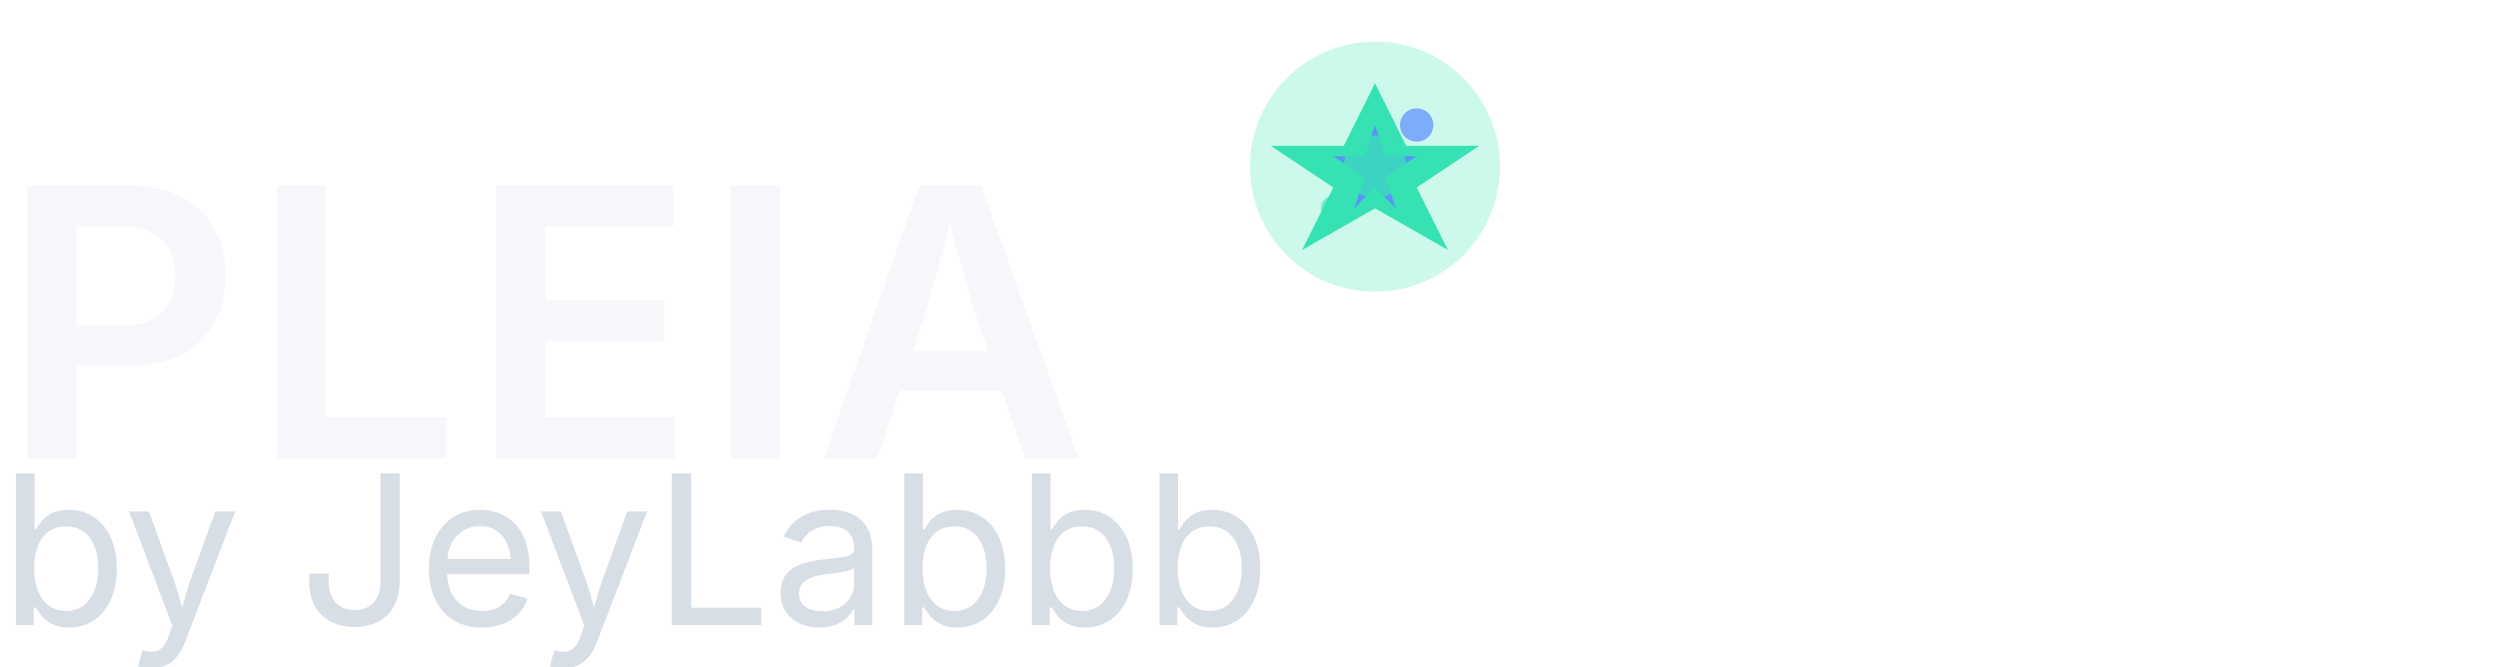
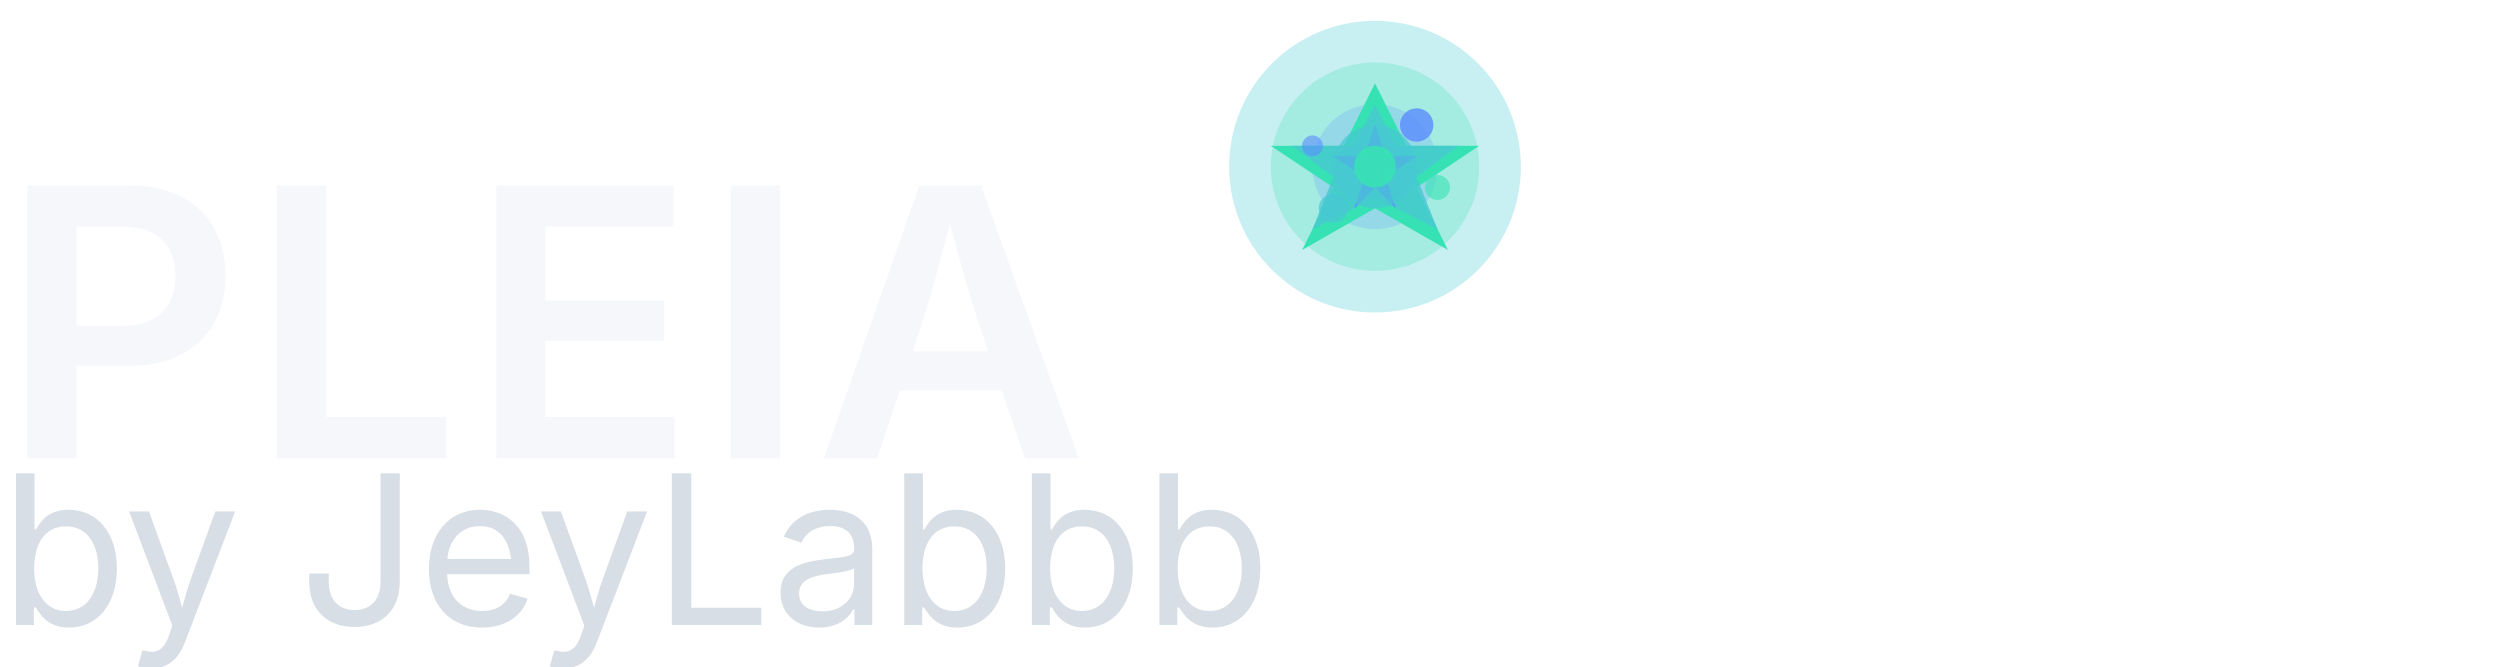
<svg xmlns="http://www.w3.org/2000/svg" width="120" height="32" viewBox="0 0 120 32" fill="none">
  <g transform="translate(62, 4)">
-     <circle cx="4" cy="4" r="6" fill="#36E2B4" opacity="0.25" />
+     <circle cx="4" cy="4" r="7" fill="#47C8D1" opacity="0.3" />
+     <circle cx="4" cy="4" r="5" fill="#36E2B4" opacity="0.25" />
+     <circle cx="4" cy="4" r="3" fill="#5B8CFF" opacity="0.2" />
    <path d="M4 0L5.5 3L9 3L6 5L7.5 8L4 6L0.5 8L2 5L-1 3L2.5 3L4 0Z" fill="#36E2B4" opacity="1" />
+     <path d="M4 1L5 3L8 3L6 4.5L7 7L4 5.5L1 7L2 4.5L0 3L3 3L4 1Z" fill="#47C8D1" opacity="0.8" />
    <path d="M4 2L4.5 3.5L6 3.5L4.5 4.5L5 6L4 5L3 6L3.5 4.5L2 3.5L3.5 3.5L4 2Z" fill="#5B8CFF" opacity="0.9" />
-     <circle cx="4" cy="4" r="1.5" fill="#36E2B4" opacity="0.8" />
-     <circle cx="6" cy="2" r="0.8" fill="#5B8CFF" opacity="0.7" />
-     <circle cx="2" cy="6" r="0.6" fill="#36E2B4" opacity="0.6" />
+     <circle cx="4" cy="4" r="2" fill="#47C8D1" opacity="0.7" />
+     <circle cx="4" cy="4" r="1" fill="#36E2B4" opacity="0.9" />
+     <circle cx="6" cy="2" r="0.8" fill="#5B8CFF" opacity="0.8" />
+     <circle cx="2" cy="6" r="0.7" fill="#47C8D1" opacity="0.7" />
+     <circle cx="7" cy="5" r="0.6" fill="#36E2B4" opacity="0.6" />
+     <circle cx="1" cy="3" r="0.5" fill="#5B8CFF" opacity="0.6" />
  </g>
  <text x="0" y="22" font-family="Space Grotesk, Inter, system-ui" font-size="18" font-weight="600" letter-spacing="0.02em" fill="#F5F7FA">
    PLEIA
  </text>
  <text x="0" y="30" font-family="Inter, system-ui" font-size="10" font-weight="400" opacity="0.7" fill="#C7D0DA">
    by JeyLabbb
  </text>
</svg>
